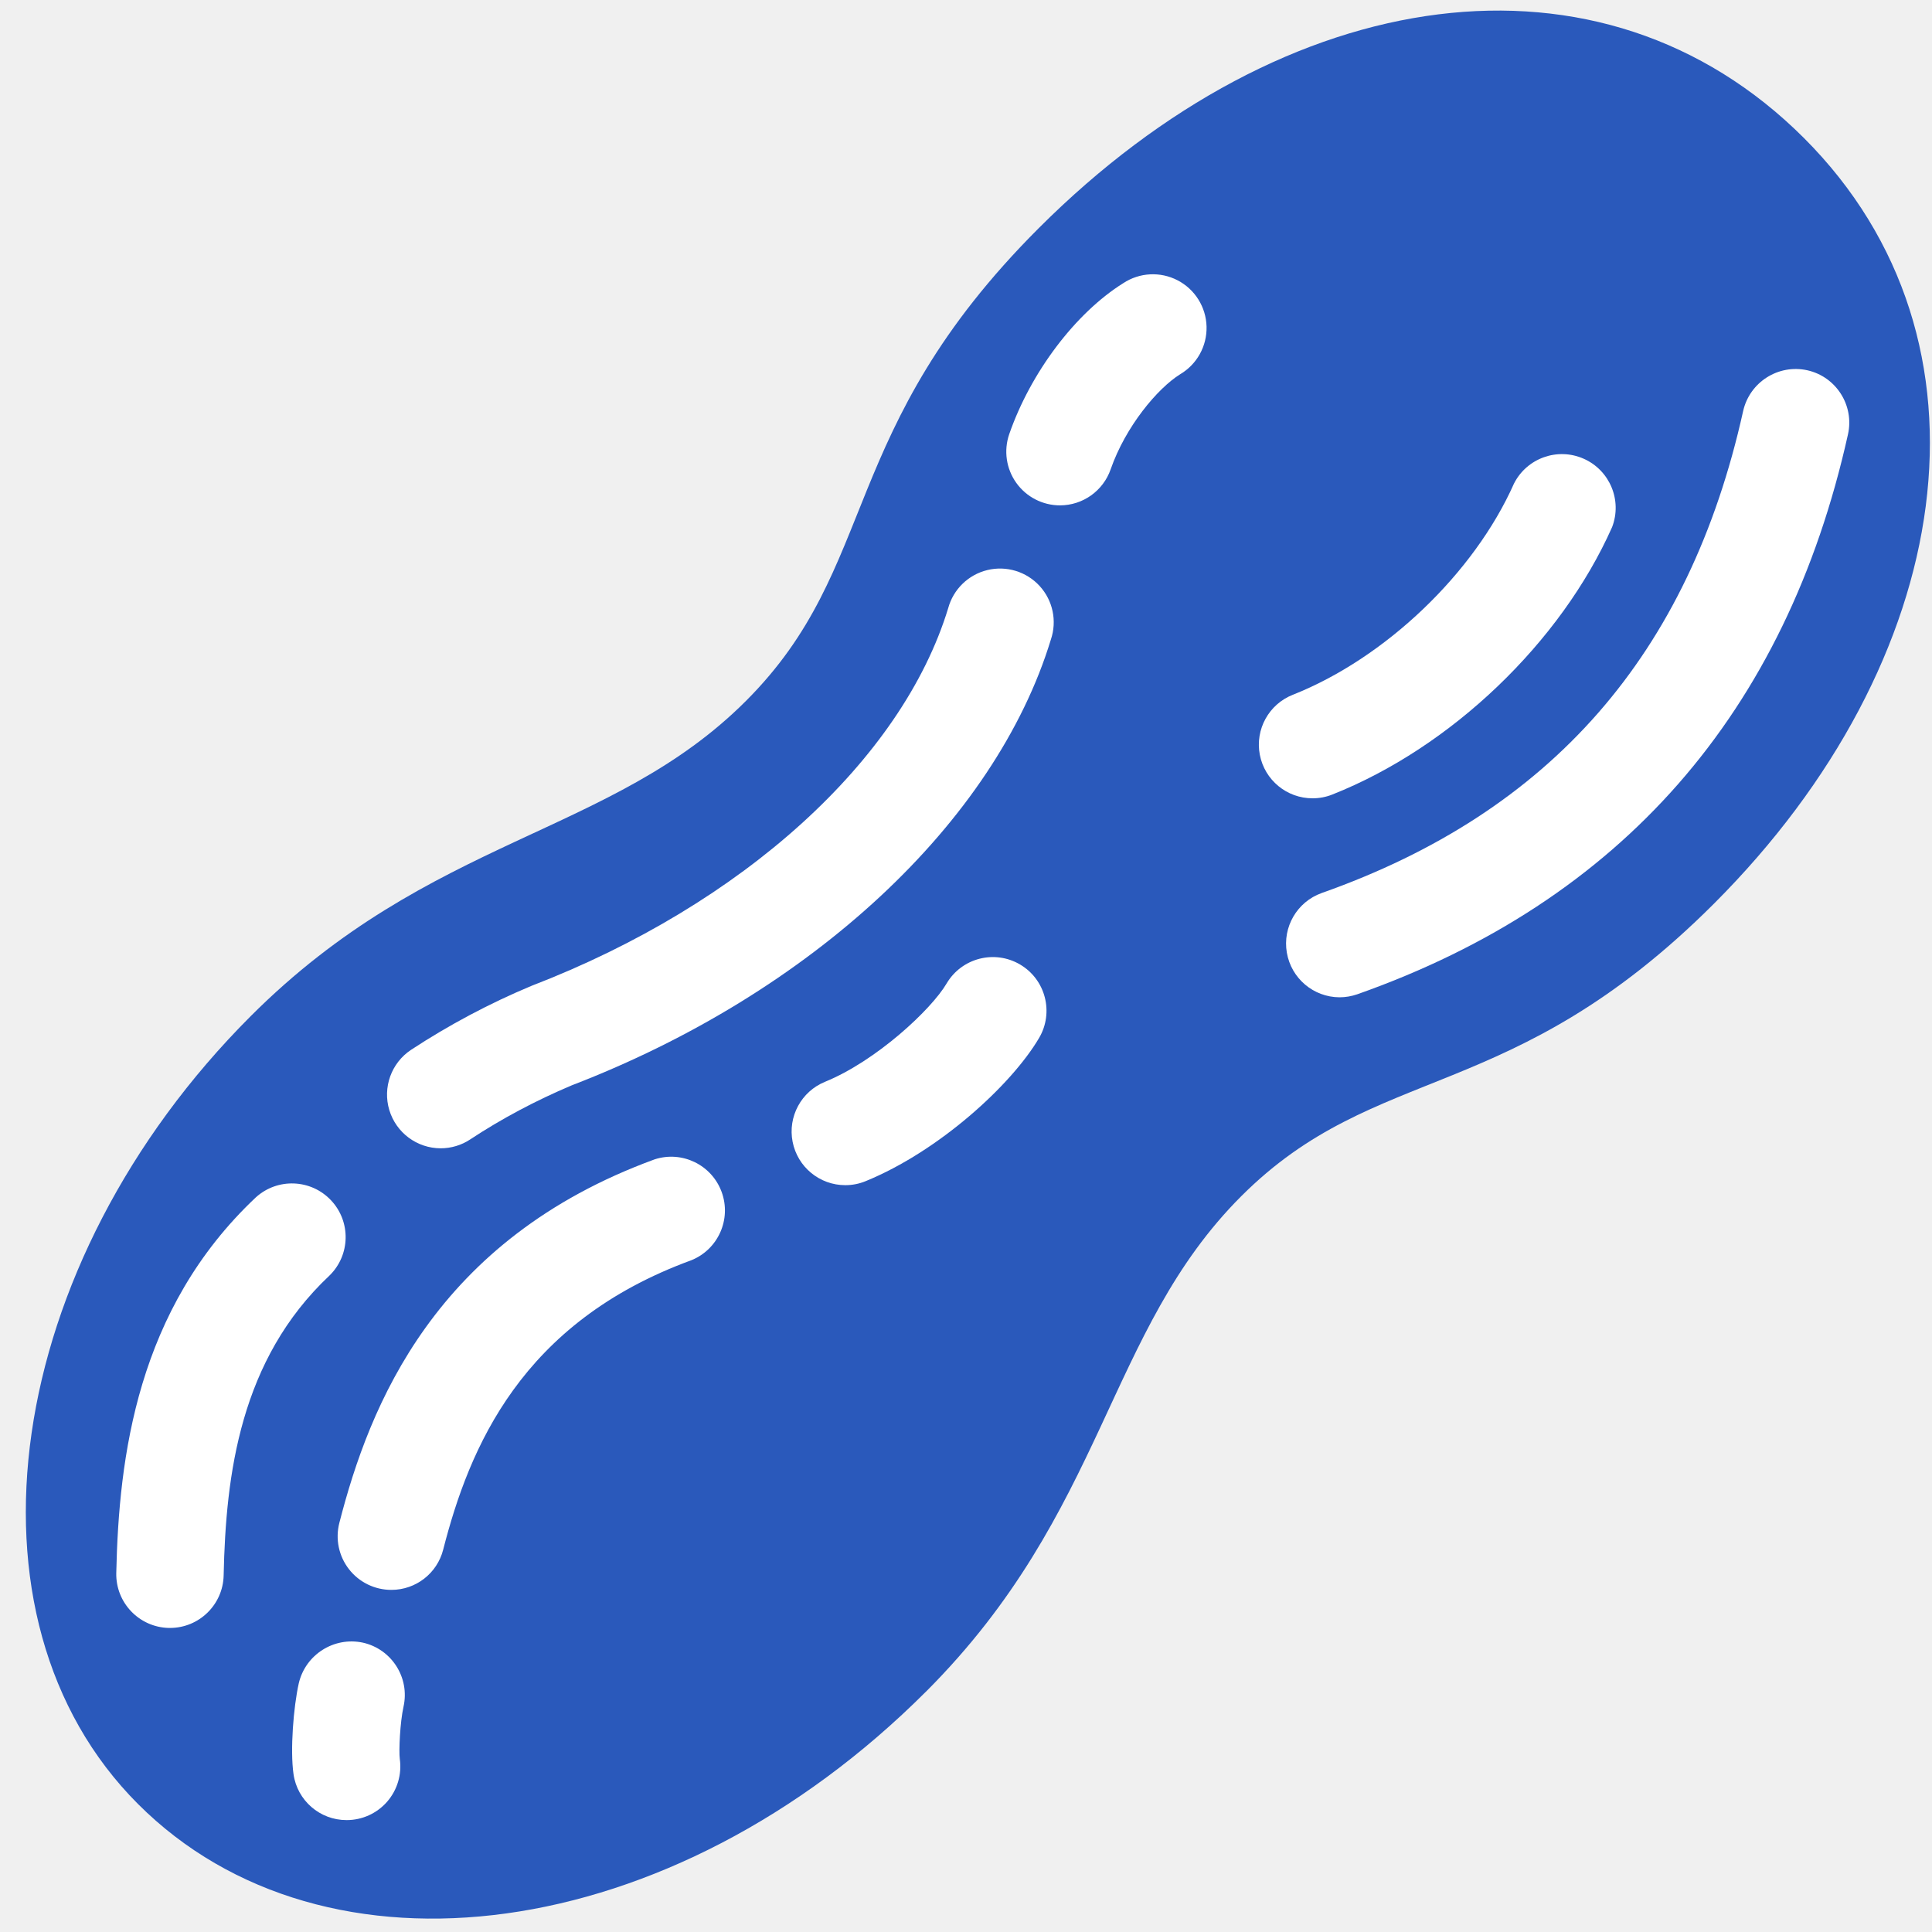
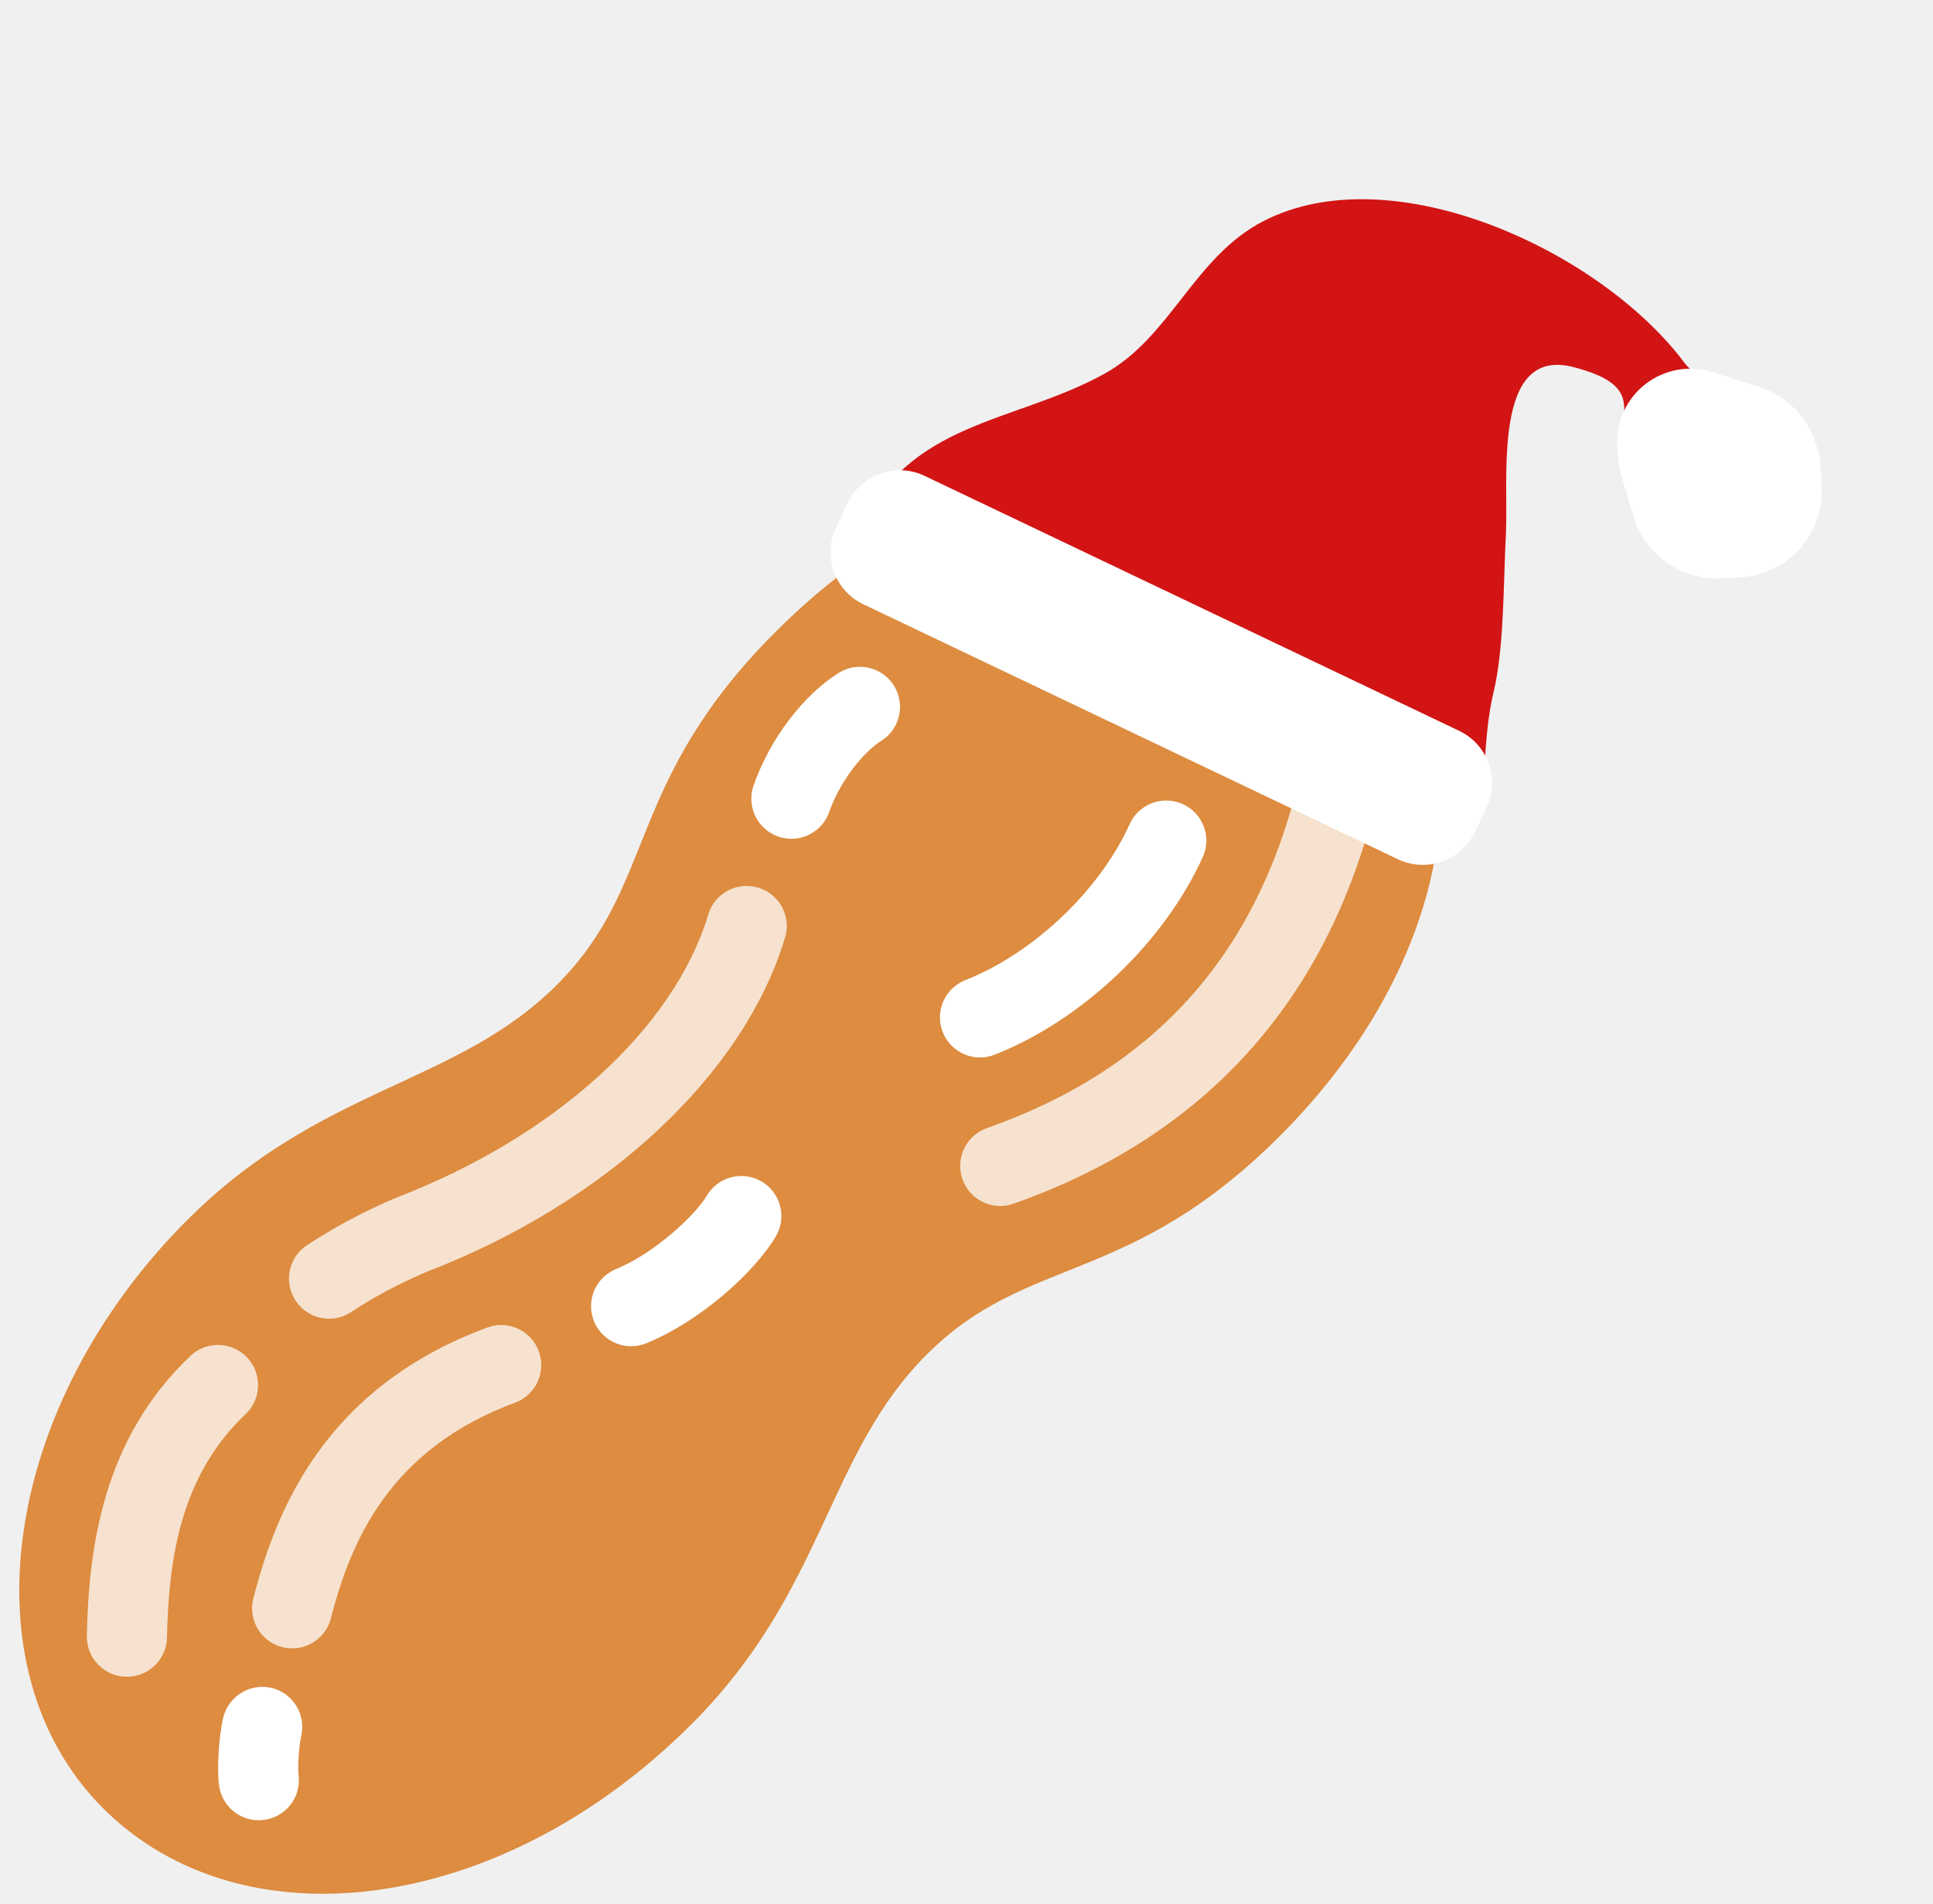
- <svg xmlns="http://www.w3.org/2000/svg" width="50" height="50" fill="none" viewBox="0 0 50 50">
-   <path fill="#2A59BB" d="M23.967 43.776C17.364 50.38 8.4 51.516 3.574 46.69S.078 32.709 6.489 26.297c4.66-4.66 9.32-4.66 12.816-8.157 3.496-3.494 2.331-6.99 7.576-12.234 6.408-6.407 14.563-7.574 19.808-2.331 5.242 5.244 3.933 13.547-2.33 19.81-5.244 5.243-8.74 4.077-12.235 7.572-3.498 3.497-3.498 8.157-8.157 12.82z" />
-   <path fill="#fff" d="M11.404 29.718a1.39 1.39 0 01-.768-2.547 19.136 19.136 0 013.118-1.657c5.47-2.106 9.586-5.845 10.785-9.774a1.39 1.39 0 112.658.81c-1.443 4.73-6.194 9.151-12.404 11.54-.924.39-1.82.866-2.624 1.398-.226.15-.493.23-.765.23zM4.4 42.131h-.031a1.392 1.392 0 01-1.36-1.419c.066-3.005.535-6.827 3.613-9.725a1.39 1.39 0 011.905 2.024c-2.314 2.176-2.683 5.145-2.739 7.761A1.39 1.39 0 014.4 42.131zm5.729-.985a1.388 1.388 0 01-1.347-1.733c.78-3.043 2.474-7.33 8.16-9.409a1.39 1.39 0 01.952 2.61c-4.404 1.61-5.746 4.847-6.424 7.489a1.382 1.382 0 01-1.341 1.043zM34.665 25.81a1.39 1.39 0 01-.462-2.698c5.943-2.098 9.512-6.18 10.91-12.476a1.395 1.395 0 011.658-1.054 1.39 1.39 0 011.055 1.657c-1.602 7.209-5.875 12.085-12.7 14.493-.148.051-.304.078-.46.078z" />
-   <path fill="#fff" d="M33.97 20.66a1.388 1.388 0 01-.51-2.68c2.391-.948 4.691-3.144 5.722-5.466a1.391 1.391 0 012.539 1.128c-1.328 2.987-4.17 5.704-7.24 6.92-.161.065-.335.098-.51.098zM21.876 30.672a1.389 1.389 0 01-.525-2.675c1.326-.541 2.749-1.868 3.147-2.544a1.388 1.388 0 112.393 1.41c-.712 1.212-2.589 2.93-4.49 3.706a1.374 1.374 0 01-.525.103zm5.556-17.593a1.39 1.39 0 01-1.313-1.844c.556-1.6 1.714-3.132 2.95-3.906a1.39 1.39 0 111.474 2.356c-.585.365-1.413 1.351-1.799 2.46a1.39 1.39 0 01-1.312.934zM8.968 47.104a1.385 1.385 0 01-1.372-1.19c-.09-.627 0-1.74.136-2.349a1.403 1.403 0 011.657-1.054 1.389 1.389 0 011.054 1.658c-.089.398-.125 1.145-.096 1.355a1.388 1.388 0 01-1.379 1.58z" />
+ <svg xmlns="http://www.w3.org/2000/svg" width="67" height="66" fill="none" viewBox="0 0 67 66">
+   <path fill="#DD8C40" d="M23.967 59.776C17.364 66.38 8.4 67.516 3.574 62.69S.078 48.709 6.489 42.297c4.66-4.66 9.32-4.66 12.816-8.157 3.496-3.494 2.331-6.99 7.576-12.234 6.408-6.407 14.563-7.574 19.808-2.331 5.242 5.244 3.933 13.547-2.33 19.81-5.244 5.243-8.74 4.078-12.235 7.572-3.498 3.497-3.498 8.157-8.157 12.82z" />
+   <path fill="#fff" fill-opacity=".75" d="M11.404 45.718a1.39 1.39 0 01-.768-2.547 19.136 19.136 0 013.118-1.657c5.47-2.106 9.586-5.845 10.785-9.774a1.39 1.39 0 112.658.81c-1.443 4.73-6.194 9.151-12.404 11.54-.924.39-1.82.866-2.624 1.397-.226.151-.493.232-.765.231zM4.4 58.131h-.031a1.392 1.392 0 01-1.36-1.419c.066-3.005.535-6.827 3.613-9.725a1.39 1.39 0 011.905 2.024c-2.314 2.176-2.683 5.145-2.739 7.761A1.39 1.39 0 014.4 58.131zm5.729-.985a1.388 1.388 0 01-1.347-1.733c.78-3.043 2.474-7.33 8.16-9.409a1.39 1.39 0 01.952 2.61c-4.404 1.61-5.746 4.847-6.424 7.489a1.382 1.382 0 01-1.341 1.043zM34.665 41.81a1.39 1.39 0 01-.462-2.699c5.943-2.097 9.512-6.179 10.91-12.475a1.395 1.395 0 011.658-1.054 1.39 1.39 0 011.055 1.657c-1.602 7.209-5.875 12.085-12.7 14.493-.148.051-.304.078-.46.078z" />
+   <path fill="#fff" d="M33.97 36.66a1.388 1.388 0 01-.51-2.68c2.391-.948 4.691-3.144 5.722-5.466a1.391 1.391 0 012.539 1.128c-1.328 2.987-4.17 5.704-7.24 6.92-.161.065-.335.098-.51.098zM21.876 46.672a1.389 1.389 0 01-.525-2.675c1.326-.541 2.749-1.868 3.147-2.544a1.388 1.388 0 112.393 1.41c-.712 1.212-2.589 2.93-4.49 3.706a1.374 1.374 0 01-.525.103zm5.556-17.593a1.39 1.39 0 01-1.313-1.844c.556-1.6 1.714-3.132 2.95-3.906a1.389 1.389 0 111.474 2.356c-.585.365-1.413 1.351-1.799 2.46a1.39 1.39 0 01-1.312.934zM8.968 63.104a1.385 1.385 0 01-1.372-1.19c-.09-.627 0-1.74.136-2.349a1.403 1.403 0 011.657-1.054 1.389 1.389 0 011.054 1.658c-.089.398-.125 1.145-.096 1.355a1.388 1.388 0 01-1.379 1.58z" />
+   <g>
+     <path fill="#D21414" fill-rule="evenodd" d="M61.198 13.585c-.898-.389-2.2-.188-2.807-1-2.924-3.913-10.136-7.22-14.598-4.92-2.413 1.244-3.21 4.026-5.52 5.297-3.147 1.734-6.818 1.612-8.532 5.521-.833 1.899 2.159 2.529 3.555 3.183 4.646 2.183 9.288 4.374 13.928 6.571 5.22 2.476 3.763-.979 4.544-4.236.378-1.564.34-3.903.428-5.464.102-1.905-.497-6.569 2.364-5.805 3.962 1.054-.803 2.63 3.998 6.432 1.402 1.108 3.525.132 4.258-1.412a3.02 3.02 0 00.224-1.864 3.27 3.27 0 00-.919-1.696 2.956 2.956 0 00-.923-.607z" clip-rule="evenodd" />
+     <path fill="#fff" d="M56.058 15.444a2.53 2.53 0 013.29-2.543l1.636.518a3 3 0 011.963 1.982l.034.111c.072.235.115.477.128.722l.033.63a3 3 0 01-2.84 3.153l-.647.033a3 3 0 01-3.028-2.129l-.427-1.413c-.07-.23-.11-.47-.123-.71l-.019-.354z" />
+     <rect width="24.531" height="4.932" x="30.242" y="15.636" fill="#fff" rx="2" transform="rotate(25.504 30.242 15.636)" />
+   </g>
</svg>
